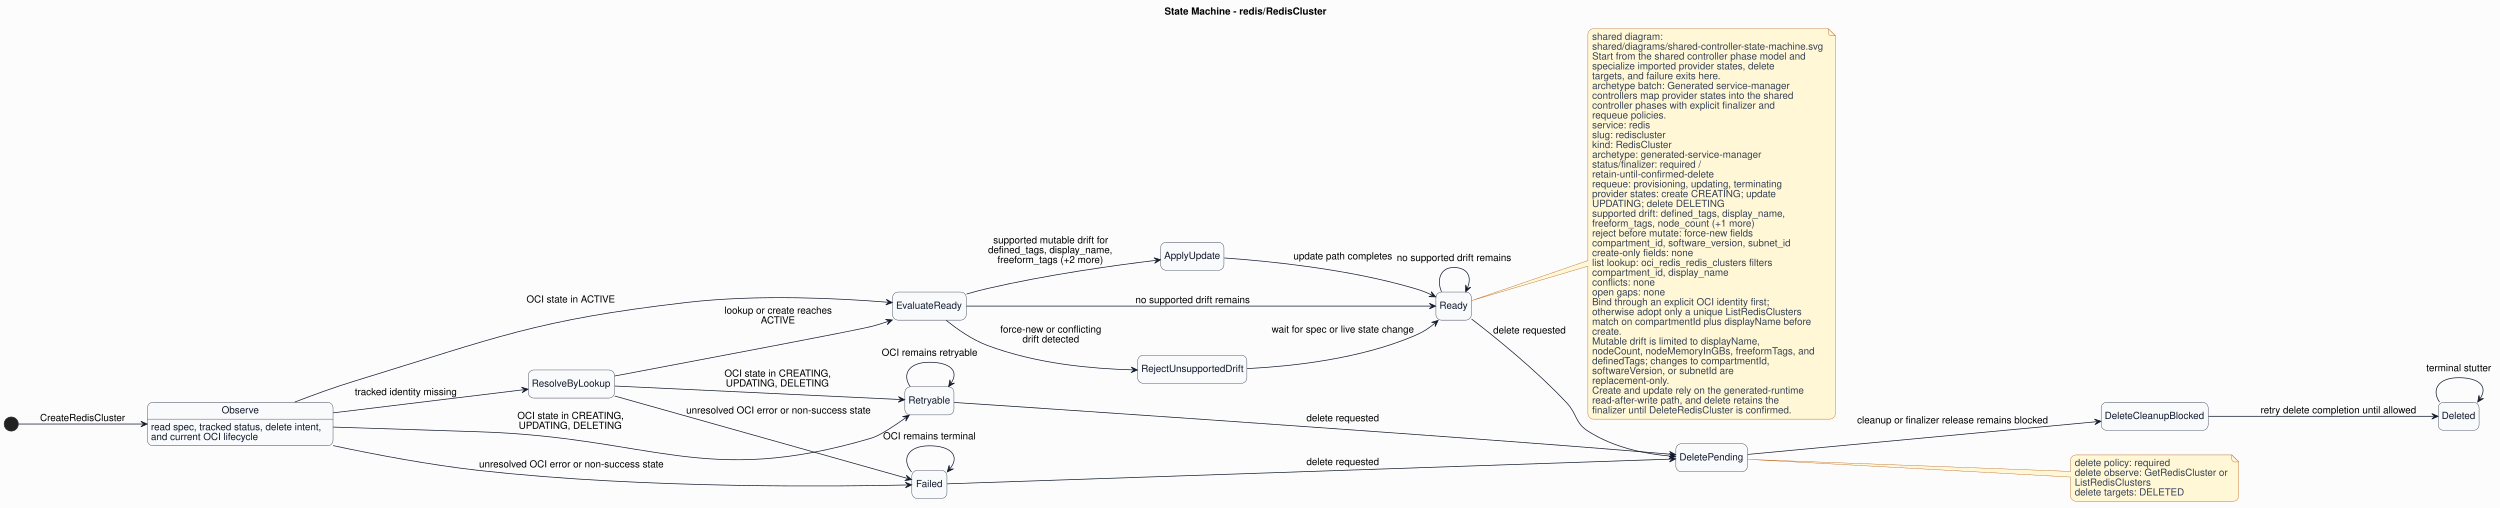
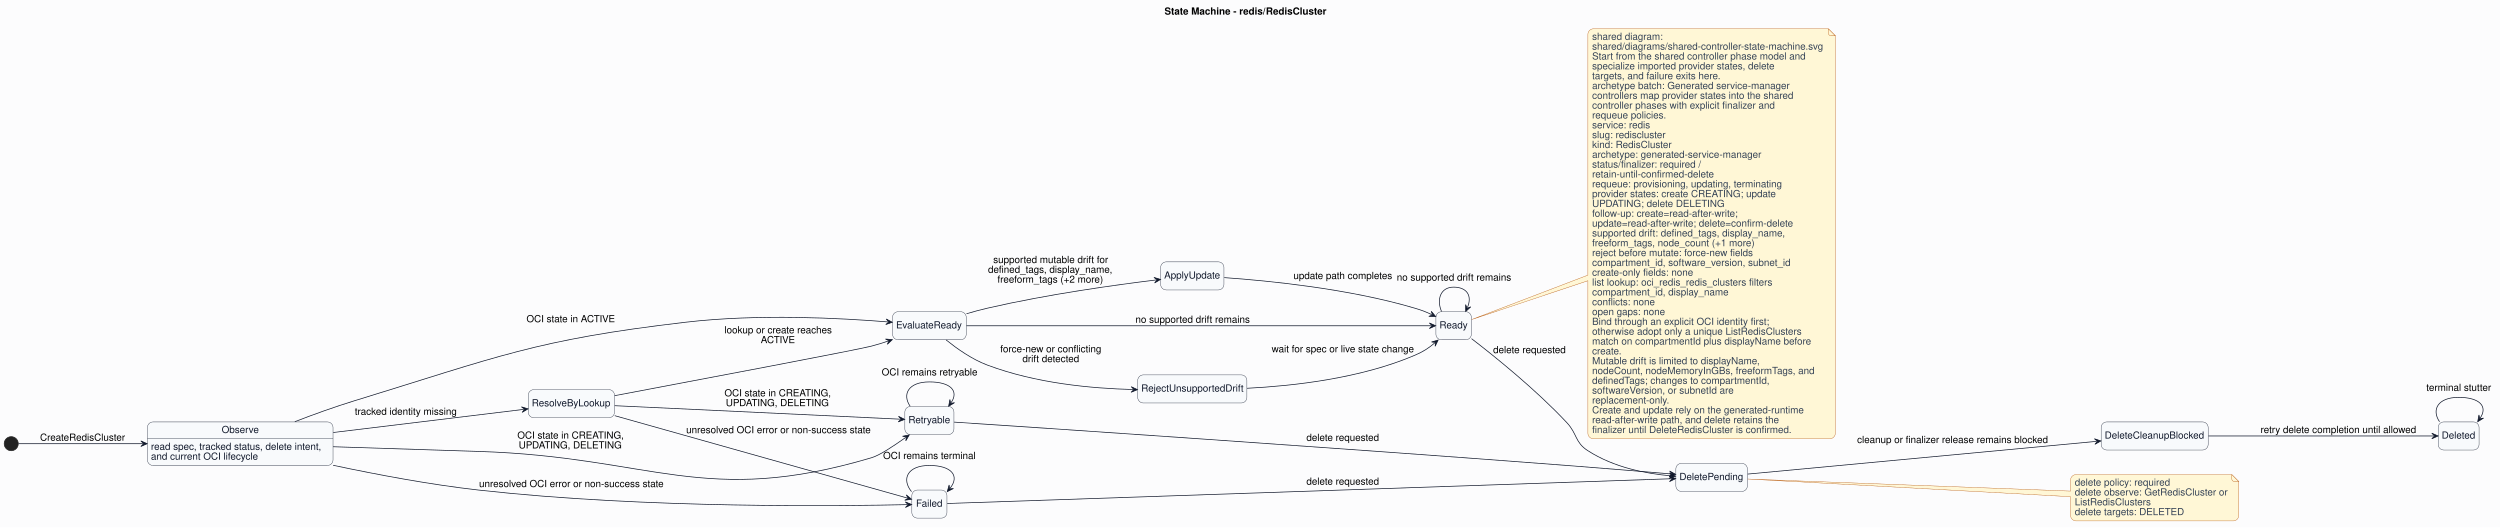
- <svg xmlns="http://www.w3.org/2000/svg" contentStyleType="text/css" data-diagram-type="STATE" height="723px" preserveAspectRatio="none" style="width:3561px;height:723px;background:#FCFCFD;" version="1.1" viewBox="0 0 3561 723" width="3561px" zoomAndPan="magnify">
+ <svg xmlns="http://www.w3.org/2000/svg" contentStyleType="text/css" data-diagram-type="STATE" height="751px" preserveAspectRatio="none" style="width:3561px;height:751px;background:#FCFCFD;" version="1.1" viewBox="0 0 3561 751" width="3561px" zoomAndPan="magnify">
  <defs />
  <g>
-     <rect fill="#FCFCFD" height="723" style="stroke:none;stroke-width:1;" width="3561" x="0" y="0" />
+     <rect fill="#FCFCFD" height="751" style="stroke:none;stroke-width:1;" width="3561" x="0" y="0" />
    <g class="title" data-source-line="10">
      <text fill="#000000" font-family="Helvetica" font-size="14" font-weight="bold" lengthAdjust="spacing" textLength="230.289" x="1658.673" y="20.78">State Machine - redis/RedisCluster</text>
    </g>
    <g>
-       <rect fill="#F8FAFC" height="62" rx="8" ry="8" style="stroke:#0F172A;stroke-width:0.5;" width="264.364" x="210" y="573" />
-       <line style="stroke:#0F172A;stroke-width:0.5;" x1="210" x2="474.364" y1="597" y2="597" />
-       <text fill="#0F172A" font-family="Helvetica" font-size="14" lengthAdjust="spacing" textLength="52.91" x="315.727" y="588.78">Observe</text>
-       <text fill="#0F172A" font-family="Helvetica" font-size="14" lengthAdjust="spacing" textLength="244.364" x="215" y="612.78">read spec, tracked status, delete intent,</text>
-       <text fill="#0F172A" font-family="Helvetica" font-size="14" lengthAdjust="spacing" textLength="153.282" x="215" y="626.78">and current OCI lifecycle</text>
-     </g>
-     <rect fill="#F8FAFC" height="40" rx="8" ry="8" style="stroke:#0F172A;stroke-width:0.5;" width="104.951" x="1271.36" y="416" />
-     <text fill="#0F172A" font-family="Helvetica" font-size="14" lengthAdjust="spacing" textLength="94.951" x="1276.36" y="439.78">EvaluateReady</text>
-     <rect fill="#F8FAFC" height="40" rx="8" ry="8" style="stroke:#0F172A;stroke-width:0.5;" width="50.469" x="2045.32" y="416" />
-     <text fill="#0F172A" font-family="Helvetica" font-size="14" lengthAdjust="spacing" textLength="40.469" x="2050.32" y="439.78">Ready</text>
-     <rect fill="#F8FAFC" height="40" rx="8" ry="8" style="stroke:#0F172A;stroke-width:0.5;" width="69.917" x="1288.88" y="551" />
-     <text fill="#0F172A" font-family="Helvetica" font-size="14" lengthAdjust="spacing" textLength="59.917" x="1293.88" y="574.78">Retryable</text>
-     <rect fill="#F8FAFC" height="40" rx="8" ry="8" style="stroke:#0F172A;stroke-width:0.5;" width="50" x="1298.84" y="670" />
-     <text fill="#0F172A" font-family="Helvetica" font-size="14" lengthAdjust="spacing" textLength="38.131" x="1304.775" y="693.78">Failed</text>
-     <rect fill="#F8FAFC" height="40" rx="8" ry="8" style="stroke:#0F172A;stroke-width:0.5;" width="122.848" x="752.44" y="527" />
-     <text fill="#0F172A" font-family="Helvetica" font-size="14" lengthAdjust="spacing" textLength="112.848" x="757.44" y="550.78">ResolveByLookup</text>
-     <rect fill="#F8FAFC" height="40" rx="8" ry="8" style="stroke:#0F172A;stroke-width:0.5;" width="155.51" x="1620.56" y="506" />
-     <text fill="#0F172A" font-family="Helvetica" font-size="14" lengthAdjust="spacing" textLength="145.51" x="1625.56" y="529.78">RejectUnsupportedDrift</text>
-     <rect fill="#F8FAFC" height="40" rx="8" ry="8" style="stroke:#0F172A;stroke-width:0.5;" width="90.165" x="1653.23" y="345" />
-     <text fill="#0F172A" font-family="Helvetica" font-size="14" lengthAdjust="spacing" textLength="80.165" x="1658.23" y="368.78">ApplyUpdate</text>
-     <rect fill="#F8FAFC" height="40" rx="8" ry="8" style="stroke:#0F172A;stroke-width:0.5;" width="101.848" x="2387.1" y="632" />
-     <text fill="#0F172A" font-family="Helvetica" font-size="14" lengthAdjust="spacing" textLength="91.848" x="2392.1" y="655.78">DeletePending</text>
-     <rect fill="#F8FAFC" height="40" rx="8" ry="8" style="stroke:#0F172A;stroke-width:0.5;" width="58.255" x="3472.93" y="573" />
-     <text fill="#0F172A" font-family="Helvetica" font-size="14" lengthAdjust="spacing" textLength="48.255" x="3477.93" y="596.78">Deleted</text>
-     <rect fill="#F8FAFC" height="40" rx="8" ry="8" style="stroke:#0F172A;stroke-width:0.5;" width="152.427" x="2992.88" y="573" />
-     <text fill="#0F172A" font-family="Helvetica" font-size="14" lengthAdjust="spacing" textLength="142.427" x="2997.88" y="596.78">DeleteCleanupBlocked</text>
-     <ellipse cx="16" cy="604" fill="#222222" rx="10" ry="10" style="stroke:#222222;stroke-width:1;" />
+       <rect fill="#F8FAFC" height="62" rx="8" ry="8" style="stroke:#0F172A;stroke-width:0.5;" width="264.364" x="210" y="601" />
+       <line style="stroke:#0F172A;stroke-width:0.5;" x1="210" x2="474.364" y1="625" y2="625" />
+       <text fill="#0F172A" font-family="Helvetica" font-size="14" lengthAdjust="spacing" textLength="52.91" x="315.727" y="616.78">Observe</text>
+       <text fill="#0F172A" font-family="Helvetica" font-size="14" lengthAdjust="spacing" textLength="244.364" x="215" y="640.78">read spec, tracked status, delete intent,</text>
+       <text fill="#0F172A" font-family="Helvetica" font-size="14" lengthAdjust="spacing" textLength="153.282" x="215" y="654.78">and current OCI lifecycle</text>
+     </g>
+     <rect fill="#F8FAFC" height="40" rx="8" ry="8" style="stroke:#0F172A;stroke-width:0.5;" width="104.951" x="1271.36" y="444" />
+     <text fill="#0F172A" font-family="Helvetica" font-size="14" lengthAdjust="spacing" textLength="94.951" x="1276.36" y="467.78">EvaluateReady</text>
+     <rect fill="#F8FAFC" height="40" rx="8" ry="8" style="stroke:#0F172A;stroke-width:0.5;" width="50.469" x="2045.32" y="444" />
+     <text fill="#0F172A" font-family="Helvetica" font-size="14" lengthAdjust="spacing" textLength="40.469" x="2050.32" y="467.78">Ready</text>
+     <rect fill="#F8FAFC" height="40" rx="8" ry="8" style="stroke:#0F172A;stroke-width:0.5;" width="69.917" x="1288.88" y="579" />
+     <text fill="#0F172A" font-family="Helvetica" font-size="14" lengthAdjust="spacing" textLength="59.917" x="1293.88" y="602.78">Retryable</text>
+     <rect fill="#F8FAFC" height="40" rx="8" ry="8" style="stroke:#0F172A;stroke-width:0.5;" width="50" x="1298.84" y="698" />
+     <text fill="#0F172A" font-family="Helvetica" font-size="14" lengthAdjust="spacing" textLength="38.131" x="1304.775" y="721.78">Failed</text>
+     <rect fill="#F8FAFC" height="40" rx="8" ry="8" style="stroke:#0F172A;stroke-width:0.5;" width="122.848" x="752.44" y="555" />
+     <text fill="#0F172A" font-family="Helvetica" font-size="14" lengthAdjust="spacing" textLength="112.848" x="757.44" y="578.78">ResolveByLookup</text>
+     <rect fill="#F8FAFC" height="40" rx="8" ry="8" style="stroke:#0F172A;stroke-width:0.5;" width="155.51" x="1620.56" y="534" />
+     <text fill="#0F172A" font-family="Helvetica" font-size="14" lengthAdjust="spacing" textLength="145.51" x="1625.56" y="557.78">RejectUnsupportedDrift</text>
+     <rect fill="#F8FAFC" height="40" rx="8" ry="8" style="stroke:#0F172A;stroke-width:0.5;" width="90.165" x="1653.23" y="373" />
+     <text fill="#0F172A" font-family="Helvetica" font-size="14" lengthAdjust="spacing" textLength="80.165" x="1658.23" y="396.78">ApplyUpdate</text>
+     <rect fill="#F8FAFC" height="40" rx="8" ry="8" style="stroke:#0F172A;stroke-width:0.5;" width="101.848" x="2387.1" y="660" />
+     <text fill="#0F172A" font-family="Helvetica" font-size="14" lengthAdjust="spacing" textLength="91.848" x="2392.1" y="683.78">DeletePending</text>
+     <rect fill="#F8FAFC" height="40" rx="8" ry="8" style="stroke:#0F172A;stroke-width:0.5;" width="58.255" x="3472.93" y="601" />
+     <text fill="#0F172A" font-family="Helvetica" font-size="14" lengthAdjust="spacing" textLength="48.255" x="3477.93" y="624.78">Deleted</text>
+     <rect fill="#F8FAFC" height="40" rx="8" ry="8" style="stroke:#0F172A;stroke-width:0.5;" width="152.427" x="2992.88" y="601" />
+     <text fill="#0F172A" font-family="Helvetica" font-size="14" lengthAdjust="spacing" textLength="142.427" x="2997.88" y="624.78">DeleteCleanupBlocked</text>
+     <ellipse cx="16" cy="632" fill="#222222" rx="10" ry="10" style="stroke:#222222;stroke-width:1;" />
    <g class="entity" data-qualified-name="GMN2" data-source-line="55" id="ent0003">
-       <path d="M2261.78,49 L2261.78,371.16 L2096.1,428.14 L2261.78,379.16 L2261.78,589 A8,8 0 0 0 2269.78,597 L2606.261,597 A8,8 0 0 0 2614.261,589 L2614.261,51 L2604.261,41 L2269.78,41 A8,8 0 0 0 2261.78,49" fill="#FFF7D6" style="stroke:#B45309;stroke-width:0.5;" />
+       <path d="M2261.78,49 L2261.78,391.88 L2096.1,455.2 L2261.78,399.88 L2261.78,617 A8,8 0 0 0 2269.78,625 L2606.261,625 A8,8 0 0 0 2614.261,617 L2614.261,51 L2604.261,41 L2269.78,41 A8,8 0 0 0 2261.78,49" fill="#FFF7D6" style="stroke:#B45309;stroke-width:0.5;" />
      <path d="M2604.261,41 L2604.261,47 A4,4 0 0 0 2608.261,51 L2614.261,51 L2604.261,41" fill="#FFF7D6" style="stroke:#B45309;stroke-width:0.5;" />
      <text fill="#334155" font-family="Helvetica" font-size="14" lengthAdjust="spacing" textLength="101.165" x="2267.78" y="56.78">shared diagram:</text>
      <text fill="#334155" font-family="Helvetica" font-size="14" lengthAdjust="spacing" textLength="331.481" x="2267.78" y="70.78">shared/diagrams/shared-controller-state-machine.svg</text>
      <text fill="#334155" font-family="Helvetica" font-size="14" lengthAdjust="spacing" textLength="304.274" x="2267.78" y="84.78">Start from the shared controller phase model and</text>
      <text fill="#334155" font-family="Helvetica" font-size="14" lengthAdjust="spacing" textLength="261.468" x="2267.78" y="98.78">specialize imported provider states, delete</text>
      <text fill="#334155" font-family="Helvetica" font-size="14" lengthAdjust="spacing" textLength="184.434" x="2267.78" y="112.78">targets, and failure exits here.</text>
      <text fill="#334155" font-family="Helvetica" font-size="14" lengthAdjust="spacing" textLength="281.709" x="2267.78" y="126.78">archetype batch: Generated service-manager</text>
      <text fill="#334155" font-family="Helvetica" font-size="14" lengthAdjust="spacing" textLength="287.923" x="2267.78" y="140.78">controllers map provider states into the shared</text>
      <text fill="#334155" font-family="Helvetica" font-size="14" lengthAdjust="spacing" textLength="261.461" x="2267.78" y="154.78">controller phases with explicit finalizer and</text>
      <text fill="#334155" font-family="Helvetica" font-size="14" lengthAdjust="spacing" textLength="105.848" x="2267.78" y="168.78">requeue policies.</text>
      <text fill="#334155" font-family="Helvetica" font-size="14" lengthAdjust="spacing" textLength="82.469" x="2267.78" y="182.78">service: redis</text>
      <text fill="#334155" font-family="Helvetica" font-size="14" lengthAdjust="spacing" textLength="105.041" x="2267.78" y="196.78">slug: rediscluster</text>
      <text fill="#334155" font-family="Helvetica" font-size="14" lengthAdjust="spacing" textLength="113.6" x="2267.78" y="210.78">kind: RedisCluster</text>
      <text fill="#334155" font-family="Helvetica" font-size="14" lengthAdjust="spacing" textLength="241.24" x="2267.78" y="224.78">archetype: generated-service-manager</text>
      <text fill="#334155" font-family="Helvetica" font-size="14" lengthAdjust="spacing" textLength="156.406" x="2267.78" y="238.78">status/finalizer: required /</text>
      <text fill="#334155" font-family="Helvetica" font-size="14" lengthAdjust="spacing" textLength="174.303" x="2267.78" y="252.78">retain-until-confirmed-delete</text>
      <text fill="#334155" font-family="Helvetica" font-size="14" lengthAdjust="spacing" textLength="272.398" x="2267.78" y="266.78">requeue: provisioning, updating, terminating</text>
      <text fill="#334155" font-family="Helvetica" font-size="14" lengthAdjust="spacing" textLength="265.337" x="2267.78" y="280.78">provider states: create CREATING; update</text>
      <text fill="#334155" font-family="Helvetica" font-size="14" lengthAdjust="spacing" textLength="192.165" x="2267.78" y="294.78">UPDATING; delete DELETING</text>
-       <text fill="#334155" font-family="Helvetica" font-size="14" lengthAdjust="spacing" textLength="275.509" x="2267.78" y="308.78">supported drift: defined_tags, display_name,</text>
-       <text fill="#334155" font-family="Helvetica" font-size="14" lengthAdjust="spacing" textLength="232.292" x="2267.78" y="322.78">freeform_tags, node_count (+1 more)</text>
-       <text fill="#334155" font-family="Helvetica" font-size="14" lengthAdjust="spacing" textLength="230.33" x="2267.78" y="336.78">reject before mutate: force-new fields</text>
-       <text fill="#334155" font-family="Helvetica" font-size="14" lengthAdjust="spacing" textLength="282.481" x="2267.78" y="350.78">compartment_id, software_version, subnet_id</text>
-       <text fill="#334155" font-family="Helvetica" font-size="14" lengthAdjust="spacing" textLength="144.751" x="2267.78" y="364.78">create-only fields: none</text>
-       <text fill="#334155" font-family="Helvetica" font-size="14" lengthAdjust="spacing" textLength="257.551" x="2267.78" y="378.78">list lookup: oci_redis_redis_clusters filters</text>
-       <text fill="#334155" font-family="Helvetica" font-size="14" lengthAdjust="spacing" textLength="194.544" x="2267.78" y="392.78">compartment_id, display_name</text>
-       <text fill="#334155" font-family="Helvetica" font-size="14" lengthAdjust="spacing" textLength="89.496" x="2267.78" y="406.78">conflicts: none</text>
-       <text fill="#334155" font-family="Helvetica" font-size="14" lengthAdjust="spacing" textLength="104.316" x="2267.78" y="420.78">open gaps: none</text>
-       <text fill="#334155" font-family="Helvetica" font-size="14" lengthAdjust="spacing" textLength="252.895" x="2267.78" y="434.78">Bind through an explicit OCI identity first;</text>
-       <text fill="#334155" font-family="Helvetica" font-size="14" lengthAdjust="spacing" textLength="298.833" x="2267.78" y="448.78">otherwise adopt only a unique ListRedisClusters</text>
-       <text fill="#334155" font-family="Helvetica" font-size="14" lengthAdjust="spacing" textLength="312.819" x="2267.78" y="462.78">match on compartmentId plus displayName before</text>
-       <text fill="#334155" font-family="Helvetica" font-size="14" lengthAdjust="spacing" textLength="42.8" x="2267.78" y="476.78">create.</text>
-       <text fill="#334155" font-family="Helvetica" font-size="14" lengthAdjust="spacing" textLength="239.648" x="2267.78" y="490.78">Mutable drift is limited to displayName,</text>
-       <text fill="#334155" font-family="Helvetica" font-size="14" lengthAdjust="spacing" textLength="319.054" x="2267.78" y="504.78">nodeCount, nodeMemoryInGBs, freeformTags, and</text>
-       <text fill="#334155" font-family="Helvetica" font-size="14" lengthAdjust="spacing" textLength="254.481" x="2267.78" y="518.78">definedTags; changes to compartmentId,</text>
-       <text fill="#334155" font-family="Helvetica" font-size="14" lengthAdjust="spacing" textLength="202.33" x="2267.78" y="532.78">softwareVersion, or subnetId are</text>
-       <text fill="#334155" font-family="Helvetica" font-size="14" lengthAdjust="spacing" textLength="111.275" x="2267.78" y="546.78">replacement-only.</text>
-       <text fill="#334155" font-family="Helvetica" font-size="14" lengthAdjust="spacing" textLength="303.529" x="2267.78" y="560.78">Create and update rely on the generated-runtime</text>
-       <text fill="#334155" font-family="Helvetica" font-size="14" lengthAdjust="spacing" textLength="268.488" x="2267.78" y="574.78">read-after-write path, and delete retains the</text>
-       <text fill="#334155" font-family="Helvetica" font-size="14" lengthAdjust="spacing" textLength="285.558" x="2267.78" y="588.78">finalizer until DeleteRedisCluster is confirmed.</text>
-     </g>
-     <g class="entity" data-qualified-name="GMN5" data-source-line="96" id="ent0006">
-       <path d="M2949.27,656 L2949.27,671.51 L2489.44,654.32 L2949.27,679.51 L2949.27,706 A8,8 0 0 0 2957.27,714 L3180.931,714 A8,8 0 0 0 3188.931,706 L3188.931,658 L3178.931,648 L2957.27,648 A8,8 0 0 0 2949.27,656" fill="#FFF7D6" style="stroke:#B45309;stroke-width:0.5;" />
-       <path d="M3178.931,648 L3178.931,654 A4,4 0 0 0 3182.931,658 L3188.931,658 L3178.931,648" fill="#FFF7D6" style="stroke:#B45309;stroke-width:0.5;" />
-       <text fill="#334155" font-family="Helvetica" font-size="14" lengthAdjust="spacing" textLength="136.972" x="2955.27" y="663.78">delete policy: required</text>
-       <text fill="#334155" font-family="Helvetica" font-size="14" lengthAdjust="spacing" textLength="218.661" x="2955.27" y="677.78">delete observe: GetRedisCluster or</text>
-       <text fill="#334155" font-family="Helvetica" font-size="14" lengthAdjust="spacing" textLength="108.924" x="2955.27" y="691.78">ListRedisClusters</text>
-       <text fill="#334155" font-family="Helvetica" font-size="14" lengthAdjust="spacing" textLength="157.185" x="2955.27" y="705.78">delete targets: DELETED</text>
+       <text fill="#334155" font-family="Helvetica" font-size="14" lengthAdjust="spacing" textLength="209.699" x="2267.78" y="308.78">follow-up: create=read-after-write;</text>
+       <text fill="#334155" font-family="Helvetica" font-size="14" lengthAdjust="spacing" textLength="288.716" x="2267.78" y="322.78">update=read-after-write; delete=confirm-delete</text>
+       <text fill="#334155" font-family="Helvetica" font-size="14" lengthAdjust="spacing" textLength="275.509" x="2267.78" y="336.78">supported drift: defined_tags, display_name,</text>
+       <text fill="#334155" font-family="Helvetica" font-size="14" lengthAdjust="spacing" textLength="232.292" x="2267.78" y="350.78">freeform_tags, node_count (+1 more)</text>
+       <text fill="#334155" font-family="Helvetica" font-size="14" lengthAdjust="spacing" textLength="230.33" x="2267.78" y="364.78">reject before mutate: force-new fields</text>
+       <text fill="#334155" font-family="Helvetica" font-size="14" lengthAdjust="spacing" textLength="282.481" x="2267.78" y="378.78">compartment_id, software_version, subnet_id</text>
+       <text fill="#334155" font-family="Helvetica" font-size="14" lengthAdjust="spacing" textLength="144.751" x="2267.78" y="392.78">create-only fields: none</text>
+       <text fill="#334155" font-family="Helvetica" font-size="14" lengthAdjust="spacing" textLength="257.551" x="2267.78" y="406.78">list lookup: oci_redis_redis_clusters filters</text>
+       <text fill="#334155" font-family="Helvetica" font-size="14" lengthAdjust="spacing" textLength="194.544" x="2267.78" y="420.78">compartment_id, display_name</text>
+       <text fill="#334155" font-family="Helvetica" font-size="14" lengthAdjust="spacing" textLength="89.496" x="2267.78" y="434.78">conflicts: none</text>
+       <text fill="#334155" font-family="Helvetica" font-size="14" lengthAdjust="spacing" textLength="104.316" x="2267.78" y="448.78">open gaps: none</text>
+       <text fill="#334155" font-family="Helvetica" font-size="14" lengthAdjust="spacing" textLength="252.895" x="2267.78" y="462.78">Bind through an explicit OCI identity first;</text>
+       <text fill="#334155" font-family="Helvetica" font-size="14" lengthAdjust="spacing" textLength="298.833" x="2267.78" y="476.78">otherwise adopt only a unique ListRedisClusters</text>
+       <text fill="#334155" font-family="Helvetica" font-size="14" lengthAdjust="spacing" textLength="312.819" x="2267.78" y="490.78">match on compartmentId plus displayName before</text>
+       <text fill="#334155" font-family="Helvetica" font-size="14" lengthAdjust="spacing" textLength="42.8" x="2267.78" y="504.78">create.</text>
+       <text fill="#334155" font-family="Helvetica" font-size="14" lengthAdjust="spacing" textLength="239.648" x="2267.78" y="518.78">Mutable drift is limited to displayName,</text>
+       <text fill="#334155" font-family="Helvetica" font-size="14" lengthAdjust="spacing" textLength="319.054" x="2267.78" y="532.78">nodeCount, nodeMemoryInGBs, freeformTags, and</text>
+       <text fill="#334155" font-family="Helvetica" font-size="14" lengthAdjust="spacing" textLength="254.481" x="2267.78" y="546.78">definedTags; changes to compartmentId,</text>
+       <text fill="#334155" font-family="Helvetica" font-size="14" lengthAdjust="spacing" textLength="202.33" x="2267.78" y="560.78">softwareVersion, or subnetId are</text>
+       <text fill="#334155" font-family="Helvetica" font-size="14" lengthAdjust="spacing" textLength="111.275" x="2267.78" y="574.78">replacement-only.</text>
+       <text fill="#334155" font-family="Helvetica" font-size="14" lengthAdjust="spacing" textLength="303.529" x="2267.78" y="588.78">Create and update rely on the generated-runtime</text>
+       <text fill="#334155" font-family="Helvetica" font-size="14" lengthAdjust="spacing" textLength="268.488" x="2267.78" y="602.78">read-after-write path, and delete retains the</text>
+       <text fill="#334155" font-family="Helvetica" font-size="14" lengthAdjust="spacing" textLength="285.558" x="2267.78" y="616.78">finalizer until DeleteRedisCluster is confirmed.</text>
+     </g>
+     <g class="entity" data-qualified-name="GMN5" data-source-line="98" id="ent0006">
+       <path d="M2949.27,684 L2949.27,699.51 L2489.44,682.32 L2949.27,707.51 L2949.27,734 A8,8 0 0 0 2957.27,742 L3180.931,742 A8,8 0 0 0 3188.931,734 L3188.931,686 L3178.931,676 L2957.27,676 A8,8 0 0 0 2949.27,684" fill="#FFF7D6" style="stroke:#B45309;stroke-width:0.5;" />
+       <path d="M3178.931,676 L3178.931,682 A4,4 0 0 0 3182.931,686 L3188.931,686 L3178.931,676" fill="#FFF7D6" style="stroke:#B45309;stroke-width:0.5;" />
+       <text fill="#334155" font-family="Helvetica" font-size="14" lengthAdjust="spacing" textLength="136.972" x="2955.27" y="691.78">delete policy: required</text>
+       <text fill="#334155" font-family="Helvetica" font-size="14" lengthAdjust="spacing" textLength="218.661" x="2955.27" y="705.78">delete observe: GetRedisCluster or</text>
+       <text fill="#334155" font-family="Helvetica" font-size="14" lengthAdjust="spacing" textLength="108.924" x="2955.27" y="719.78">ListRedisClusters</text>
+       <text fill="#334155" font-family="Helvetica" font-size="14" lengthAdjust="spacing" textLength="157.185" x="2955.27" y="733.78">delete targets: DELETED</text>
    </g>
    <g class="link" data-entity-1="ent0002" data-entity-2="ent0002" data-link-type="dependency" data-source-line="32" id="lnk3">
-       <path d="M26.35,604 C53.66,604 129.98,604 203.6,604" fill="none" id="*start*-to-observe" style="stroke:#0F172A;stroke-width:1;" />
-       <polygon fill="#0F172A" points="209.6,604,200.6,600,204.6,604,200.6,608,209.6,604" style="stroke:#0F172A;stroke-width:1;" />
-       <text fill="#000000" font-family="Helvetica" font-size="14" lengthAdjust="spacing" textLength="122.158" x="57" y="599.78">CreateRedisCluster</text>
+       <path d="M26.35,632 C53.66,632 129.98,632 203.6,632" fill="none" id="*start*-to-observe" style="stroke:#0F172A;stroke-width:1;" />
+       <polygon fill="#0F172A" points="209.6,632,200.6,628,204.6,632,200.6,636,209.6,632" style="stroke:#0F172A;stroke-width:1;" />
+       <text fill="#000000" font-family="Helvetica" font-size="14" lengthAdjust="spacing" textLength="122.158" x="57" y="627.78">CreateRedisCluster</text>
    </g>
    <g class="link" data-entity-1="ent0002" data-entity-2="ent0007" data-link-type="dependency" data-source-line="33" id="lnk4">
-       <path d="M474.64,588.05 C565.55,577.01 676.334,563.573 746.184,555.093" fill="none" id="observe-to-resolve_by_lookup" style="stroke:#0F172A;stroke-width:1;" />
-       <polygon fill="#0F172A" points="752.14,554.37,742.723,551.484,747.176,554.973,743.688,559.426,752.14,554.37" style="stroke:#0F172A;stroke-width:1;" />
-       <text fill="#000000" font-family="Helvetica" font-size="14" lengthAdjust="spacing" textLength="145.503" x="505.36" y="562.84">tracked identity missing</text>
+       <path d="M474.64,616.05 C565.55,605.01 676.334,591.573 746.184,583.093" fill="none" id="observe-to-resolve_by_lookup" style="stroke:#0F172A;stroke-width:1;" />
+       <polygon fill="#0F172A" points="752.14,582.37,742.723,579.484,747.176,582.973,743.688,587.426,752.14,582.37" style="stroke:#0F172A;stroke-width:1;" />
+       <text fill="#000000" font-family="Helvetica" font-size="14" lengthAdjust="spacing" textLength="145.503" x="505.36" y="590.84">tracked identity missing</text>
    </g>
    <g class="link" data-entity-1="ent0007" data-entity-2="ent0003" data-link-type="dependency" data-source-line="34" id="lnk5">
-       <path d="M875.57,535.58 C989.1,514.19 1223.77,469.79 1241.36,465 C1251.07,462.36 1255.604,461.054 1265.384,457.704" fill="none" id="resolve_by_lookup-to-evaluate_ready" style="stroke:#0F172A;stroke-width:1;" />
-       <polygon fill="#0F172A" points="1271.06,455.76,1261.249,454.892,1266.33,457.38,1263.842,462.461,1271.06,455.76" style="stroke:#0F172A;stroke-width:1;" />
-       <text fill="#000000" font-family="Helvetica" font-size="14" lengthAdjust="spacing" textLength="154.089" x="1031.86" y="446.78">lookup or create reaches</text>
-       <text fill="#000000" font-family="Helvetica" font-size="14" lengthAdjust="spacing" textLength="50.565" x="1083.622" y="460.78">ACTIVE</text>
+       <path d="M875.57,563.58 C989.1,542.19 1223.77,497.79 1241.36,493 C1251.07,490.36 1255.604,489.054 1265.384,485.704" fill="none" id="resolve_by_lookup-to-evaluate_ready" style="stroke:#0F172A;stroke-width:1;" />
+       <polygon fill="#0F172A" points="1271.06,483.76,1261.249,482.892,1266.33,485.38,1263.842,490.461,1271.06,483.76" style="stroke:#0F172A;stroke-width:1;" />
+       <text fill="#000000" font-family="Helvetica" font-size="14" lengthAdjust="spacing" textLength="154.089" x="1031.86" y="474.78">lookup or create reaches</text>
+       <text fill="#000000" font-family="Helvetica" font-size="14" lengthAdjust="spacing" textLength="50.565" x="1083.622" y="488.78">ACTIVE</text>
    </g>
    <g class="link" data-entity-1="ent0007" data-entity-2="ent0005" data-link-type="dependency" data-source-line="35" id="lnk6">
-       <path d="M875.63,549.87 C983.21,554.95 1197.807,565.097 1282.597,569.097" fill="none" id="resolve_by_lookup-to-retryable" style="stroke:#0F172A;stroke-width:1;" />
-       <polygon fill="#0F172A" points="1288.59,569.38,1279.789,564.96,1283.596,569.144,1279.411,572.951,1288.59,569.38" style="stroke:#0F172A;stroke-width:1;" />
-       <text fill="#000000" font-family="Helvetica" font-size="14" lengthAdjust="spacing" textLength="154.034" x="1031.86" y="536.54">OCI state in CREATING,</text>
-       <text fill="#000000" font-family="Helvetica" font-size="14" lengthAdjust="spacing" textLength="150.131" x="1033.812" y="550.54">UPDATING, DELETING</text>
+       <path d="M875.63,577.87 C983.21,582.95 1197.807,593.097 1282.597,597.097" fill="none" id="resolve_by_lookup-to-retryable" style="stroke:#0F172A;stroke-width:1;" />
+       <polygon fill="#0F172A" points="1288.59,597.38,1279.789,592.96,1283.596,597.144,1279.411,600.951,1288.59,597.38" style="stroke:#0F172A;stroke-width:1;" />
+       <text fill="#000000" font-family="Helvetica" font-size="14" lengthAdjust="spacing" textLength="154.034" x="1031.86" y="564.54">OCI state in CREATING,</text>
+       <text fill="#000000" font-family="Helvetica" font-size="14" lengthAdjust="spacing" textLength="150.131" x="1033.812" y="578.54">UPDATING, DELETING</text>
    </g>
    <g class="link" data-entity-1="ent0007" data-entity-2="ent0006" data-link-type="dependency" data-source-line="36" id="lnk7">
-       <path d="M875.63,564.11 C987.69,595.65 1216.585,660.083 1292.675,681.513" fill="none" id="resolve_by_lookup-to-failed" style="stroke:#0F172A;stroke-width:1;" />
-       <polygon fill="#0F172A" points="1298.45,683.14,1290.871,676.85,1293.637,681.784,1288.703,684.55,1298.45,683.14" style="stroke:#0F172A;stroke-width:1;" />
-       <text fill="#000000" font-family="Helvetica" font-size="14" lengthAdjust="spacing" textLength="263.778" x="977.36" y="589.03">unresolved OCI error or non-success state</text>
+       <path d="M875.63,592.11 C987.69,623.65 1216.585,688.083 1292.675,709.513" fill="none" id="resolve_by_lookup-to-failed" style="stroke:#0F172A;stroke-width:1;" />
+       <polygon fill="#0F172A" points="1298.45,711.14,1290.871,704.85,1293.637,709.784,1288.703,712.55,1298.45,711.14" style="stroke:#0F172A;stroke-width:1;" />
+       <text fill="#000000" font-family="Helvetica" font-size="14" lengthAdjust="spacing" textLength="263.778" x="977.36" y="617.03">unresolved OCI error or non-success state</text>
    </g>
    <g class="link" data-entity-1="ent0002" data-entity-2="ent0003" data-link-type="dependency" data-source-line="37" id="lnk8">
-       <path d="M419.96,572.64 C446.45,562.43 476.47,551.55 504.36,543 C710.5,479.82 762.22,456.06 976.36,431 C1080.33,418.83 1197.05,425.034 1264.99,430.554" fill="none" id="observe-to-evaluate_ready" style="stroke:#0F172A;stroke-width:1;" />
-       <polygon fill="#0F172A" points="1270.97,431.04,1262.323,426.324,1265.986,430.635,1261.676,434.298,1270.97,431.04" style="stroke:#0F172A;stroke-width:1;" />
-       <text fill="#000000" font-family="Helvetica" font-size="14" lengthAdjust="spacing" textLength="128.372" x="749.86" y="430.95">OCI state in ACTIVE</text>
+       <path d="M419.96,600.64 C446.45,590.43 476.47,579.55 504.36,571 C710.5,507.82 762.22,484.06 976.36,459 C1080.33,446.83 1197.05,453.034 1264.99,458.554" fill="none" id="observe-to-evaluate_ready" style="stroke:#0F172A;stroke-width:1;" />
+       <polygon fill="#0F172A" points="1270.97,459.04,1262.323,454.324,1265.986,458.635,1261.676,462.298,1270.97,459.04" style="stroke:#0F172A;stroke-width:1;" />
+       <text fill="#000000" font-family="Helvetica" font-size="14" lengthAdjust="spacing" textLength="128.372" x="749.86" y="458.95">OCI state in ACTIVE</text>
    </g>
    <g class="link" data-entity-1="ent0002" data-entity-2="ent0005" data-link-type="dependency" data-source-line="38" id="lnk9">
-       <path d="M474.47,608.33 C537.11,610.38 613.11,612.85 681.36,615 C930.16,622.84 1002.72,694.79 1241.36,624 C1252.77,620.62 1271.445,608.364 1290.305,594.914" fill="none" id="observe-to-retryable" style="stroke:#0F172A;stroke-width:1;" />
-       <polygon fill="#0F172A" points="1295.19,591.43,1285.54,593.399,1291.119,594.333,1290.185,599.912,1295.19,591.43" style="stroke:#0F172A;stroke-width:1;" />
-       <text fill="#000000" font-family="Helvetica" font-size="14" lengthAdjust="spacing" textLength="154.034" x="736.86" y="596.78">OCI state in CREATING,</text>
-       <text fill="#000000" font-family="Helvetica" font-size="14" lengthAdjust="spacing" textLength="150.131" x="738.812" y="610.78">UPDATING, DELETING</text>
+       <path d="M474.47,636.33 C537.11,638.38 613.11,640.85 681.36,643 C930.16,650.84 1002.72,722.79 1241.36,652 C1252.77,648.62 1271.445,636.364 1290.305,622.914" fill="none" id="observe-to-retryable" style="stroke:#0F172A;stroke-width:1;" />
+       <polygon fill="#0F172A" points="1295.19,619.43,1285.54,621.399,1291.119,622.333,1290.185,627.912,1295.19,619.43" style="stroke:#0F172A;stroke-width:1;" />
+       <text fill="#000000" font-family="Helvetica" font-size="14" lengthAdjust="spacing" textLength="154.034" x="736.86" y="624.78">OCI state in CREATING,</text>
+       <text fill="#000000" font-family="Helvetica" font-size="14" lengthAdjust="spacing" textLength="150.131" x="738.812" y="638.78">UPDATING, DELETING</text>
    </g>
    <g class="link" data-entity-1="ent0002" data-entity-2="ent0006" data-link-type="dependency" data-source-line="39" id="lnk10">
-       <path d="M474.52,634.76 C536.83,648.03 612.56,662.26 681.36,670 C920.8,696.92 1207.452,692.769 1292.562,690.789" fill="none" id="observe-to-failed" style="stroke:#0F172A;stroke-width:1;" />
-       <polygon fill="#0F172A" points="1298.56,690.65,1289.469,686.86,1293.561,690.766,1289.656,694.858,1298.56,690.65" style="stroke:#0F172A;stroke-width:1;" />
-       <text fill="#000000" font-family="Helvetica" font-size="14" lengthAdjust="spacing" textLength="263.778" x="682.36" y="665.78">unresolved OCI error or non-success state</text>
+       <path d="M474.52,662.76 C536.83,676.03 612.56,690.26 681.36,698 C920.8,724.92 1207.452,720.769 1292.562,718.789" fill="none" id="observe-to-failed" style="stroke:#0F172A;stroke-width:1;" />
+       <polygon fill="#0F172A" points="1298.56,718.65,1289.469,714.86,1293.561,718.766,1289.656,722.858,1298.56,718.65" style="stroke:#0F172A;stroke-width:1;" />
+       <text fill="#000000" font-family="Helvetica" font-size="14" lengthAdjust="spacing" textLength="263.778" x="682.36" y="693.78">unresolved OCI error or non-success state</text>
    </g>
    <g class="link" data-entity-1="ent0003" data-entity-2="ent0008" data-link-type="dependency" data-source-line="40" id="lnk11">
-       <path d="M1347.7,456.25 C1363.15,468.73 1384.62,483.85 1406.32,492 C1475.6,518.02 1554.132,525.283 1614.192,526.853" fill="none" id="evaluate_ready-to-reject_unsupported_drift" style="stroke:#0F172A;stroke-width:1;" />
-       <polygon fill="#0F172A" points="1620.19,527.01,1611.298,522.776,1615.192,526.879,1611.089,530.773,1620.19,527.01" style="stroke:#0F172A;stroke-width:1;" />
-       <text fill="#000000" font-family="Helvetica" font-size="14" lengthAdjust="spacing" textLength="143.951" x="1424.82" y="473.78">force-new or conflicting</text>
-       <text fill="#000000" font-family="Helvetica" font-size="14" lengthAdjust="spacing" textLength="80.938" x="1456.327" y="487.78">drift detected</text>
+       <path d="M1347.7,484.25 C1363.15,496.73 1384.62,511.85 1406.32,520 C1475.6,546.02 1554.132,553.283 1614.192,554.853" fill="none" id="evaluate_ready-to-reject_unsupported_drift" style="stroke:#0F172A;stroke-width:1;" />
+       <polygon fill="#0F172A" points="1620.19,555.01,1611.298,550.776,1615.192,554.879,1611.089,558.773,1620.19,555.01" style="stroke:#0F172A;stroke-width:1;" />
+       <text fill="#000000" font-family="Helvetica" font-size="14" lengthAdjust="spacing" textLength="143.951" x="1424.82" y="501.78">force-new or conflicting</text>
+       <text fill="#000000" font-family="Helvetica" font-size="14" lengthAdjust="spacing" textLength="80.938" x="1456.327" y="515.78">drift detected</text>
    </g>
    <g class="link" data-entity-1="ent0008" data-entity-2="ent0004" data-link-type="dependency" data-source-line="41" id="lnk12">
-       <path d="M1776.32,525.06 C1842.2,521.77 1938.3,511 2015.32,478 C2027.36,472.84 2034.48,468.236 2043.92,460.246" fill="none" id="reject_unsupported_drift-to-ready" style="stroke:#0F172A;stroke-width:1;" />
-       <polygon fill="#0F172A" points="2048.5,456.37,2039.046,459.131,2044.684,459.6,2044.215,465.238,2048.5,456.37" style="stroke:#0F172A;stroke-width:1;" />
-       <text fill="#000000" font-family="Helvetica" font-size="14" lengthAdjust="spacing" textLength="203.882" x="1811.32" y="473.78">wait for spec or live state change</text>
+       <path d="M1776.32,553.06 C1842.2,549.77 1938.3,539 2015.32,506 C2027.36,500.84 2034.48,496.236 2043.92,488.246" fill="none" id="reject_unsupported_drift-to-ready" style="stroke:#0F172A;stroke-width:1;" />
+       <polygon fill="#0F172A" points="2048.5,484.37,2039.046,487.131,2044.684,487.6,2044.215,493.238,2048.5,484.37" style="stroke:#0F172A;stroke-width:1;" />
+       <text fill="#000000" font-family="Helvetica" font-size="14" lengthAdjust="spacing" textLength="203.882" x="1811.32" y="501.78">wait for spec or live state change</text>
    </g>
    <g class="link" data-entity-1="ent0003" data-entity-2="ent0009" data-link-type="dependency" data-source-line="42" id="lnk13">
-       <path d="M1376.7,418.89 C1386.47,416.01 1396.66,413.23 1406.32,411 C1492.78,391.01 1589.754,377.703 1647.114,370.743" fill="none" id="evaluate_ready-to-apply_update" style="stroke:#0F172A;stroke-width:1;" />
-       <polygon fill="#0F172A" points="1653.07,370.02,1643.654,367.133,1648.106,370.622,1644.617,375.075,1653.07,370.02" style="stroke:#0F172A;stroke-width:1;" />
-       <text fill="#000000" font-family="Helvetica" font-size="14" lengthAdjust="spacing" textLength="163.42" x="1414.727" y="346.66">supported mutable drift for</text>
-       <text fill="#000000" font-family="Helvetica" font-size="14" lengthAdjust="spacing" textLength="178.233" x="1407.32" y="360.66">defined_tags, display_name,</text>
-       <text fill="#000000" font-family="Helvetica" font-size="14" lengthAdjust="spacing" textLength="151.334" x="1420.77" y="374.66">freeform_tags (+2 more)</text>
+       <path d="M1376.7,446.89 C1386.47,444.01 1396.66,441.23 1406.32,439 C1492.78,419.01 1589.754,405.703 1647.114,398.743" fill="none" id="evaluate_ready-to-apply_update" style="stroke:#0F172A;stroke-width:1;" />
+       <polygon fill="#0F172A" points="1653.07,398.02,1643.654,395.133,1648.106,398.622,1644.617,403.075,1653.07,398.02" style="stroke:#0F172A;stroke-width:1;" />
+       <text fill="#000000" font-family="Helvetica" font-size="14" lengthAdjust="spacing" textLength="163.42" x="1414.727" y="374.66">supported mutable drift for</text>
+       <text fill="#000000" font-family="Helvetica" font-size="14" lengthAdjust="spacing" textLength="178.233" x="1407.32" y="388.66">defined_tags, display_name,</text>
+       <text fill="#000000" font-family="Helvetica" font-size="14" lengthAdjust="spacing" textLength="151.334" x="1420.77" y="402.66">freeform_tags (+2 more)</text>
    </g>
    <g class="link" data-entity-1="ent0009" data-entity-2="ent0004" data-link-type="dependency" data-source-line="43" id="lnk14">
-       <path d="M1743.88,367.45 C1805.86,371.76 1921.1,383.07 2015.32,411 C2025.36,413.98 2030.503,415.9 2039.612,420.28" fill="none" id="apply_update-to-ready" style="stroke:#0F172A;stroke-width:1;" />
-       <polygon fill="#0F172A" points="2045.02,422.88,2038.642,415.375,2040.514,420.714,2035.176,422.585,2045.02,422.88" style="stroke:#0F172A;stroke-width:1;" />
-       <text fill="#000000" font-family="Helvetica" font-size="14" lengthAdjust="spacing" textLength="141.654" x="1842.32" y="369.45">update path completes</text>
+       <path d="M1743.88,395.45 C1805.86,399.76 1921.1,411.07 2015.32,439 C2025.36,441.98 2030.503,443.9 2039.612,448.28" fill="none" id="apply_update-to-ready" style="stroke:#0F172A;stroke-width:1;" />
+       <polygon fill="#0F172A" points="2045.02,450.88,2038.642,443.375,2040.514,448.714,2035.176,450.585,2045.02,450.88" style="stroke:#0F172A;stroke-width:1;" />
+       <text fill="#000000" font-family="Helvetica" font-size="14" lengthAdjust="spacing" textLength="141.654" x="1842.32" y="397.45">update path completes</text>
    </g>
    <g class="link" data-entity-1="ent0003" data-entity-2="ent0004" data-link-type="dependency" data-source-line="44" id="lnk15">
-       <path d="M1376.62,436 C1523.56,436 1933.41,436 2038.95,436" fill="none" id="evaluate_ready-to-ready" style="stroke:#0F172A;stroke-width:1;" />
-       <polygon fill="#0F172A" points="2044.95,436,2035.95,432,2039.95,436,2035.95,440,2044.95,436" style="stroke:#0F172A;stroke-width:1;" />
-       <text fill="#000000" font-family="Helvetica" font-size="14" lengthAdjust="spacing" textLength="162.641" x="1617.32" y="431.78">no supported drift remains</text>
+       <path d="M1376.62,464 C1523.56,464 1933.41,464 2038.95,464" fill="none" id="evaluate_ready-to-ready" style="stroke:#0F172A;stroke-width:1;" />
+       <polygon fill="#0F172A" points="2044.95,464,2035.95,460,2039.95,464,2035.95,468,2044.95,464" style="stroke:#0F172A;stroke-width:1;" />
+       <text fill="#000000" font-family="Helvetica" font-size="14" lengthAdjust="spacing" textLength="162.641" x="1617.32" y="459.78">no supported drift remains</text>
    </g>
    <g class="link" data-entity-1="ent0004" data-entity-2="ent0004" data-link-type="dependency" data-source-line="45" id="lnk16">
-       <path d="M2053.35,415.69 C2046,398.73 2051.74,381 2070.55,381 C2089.36,381 2097.486,393.225 2090.136,410.185" fill="none" id="ready-to-ready" style="stroke:#0F172A;stroke-width:1;" />
-       <polygon fill="#0F172A" points="2087.75,415.69,2094.999,409.023,2089.738,411.102,2087.659,405.842,2087.75,415.69" style="stroke:#0F172A;stroke-width:1;" />
-       <text fill="#000000" font-family="Helvetica" font-size="14" lengthAdjust="spacing" textLength="162.641" x="1989.55" y="371.78">no supported drift remains</text>
+       <path d="M2053.35,443.69 C2046,426.73 2051.74,409 2070.55,409 C2089.36,409 2097.486,421.225 2090.136,438.185" fill="none" id="ready-to-ready" style="stroke:#0F172A;stroke-width:1;" />
+       <polygon fill="#0F172A" points="2087.75,443.69,2094.999,437.023,2089.738,439.102,2087.659,433.842,2087.75,443.69" style="stroke:#0F172A;stroke-width:1;" />
+       <text fill="#000000" font-family="Helvetica" font-size="14" lengthAdjust="spacing" textLength="162.641" x="1989.55" y="399.78">no supported drift remains</text>
    </g>
    <g class="link" data-entity-1="ent0005" data-entity-2="ent0005" data-link-type="dependency" data-source-line="46" id="lnk17">
-       <path d="M1296.44,550.69 C1284.72,533.73 1293.86,516 1323.84,516 C1353.82,516 1366.371,528.794 1354.651,545.754" fill="none" id="retryable-to-retryable" style="stroke:#0F172A;stroke-width:1;" />
-       <polygon fill="#0F172A" points="1351.24,550.69,1359.647,545.56,1354.082,546.577,1353.066,541.012,1351.24,550.69" style="stroke:#0F172A;stroke-width:1;" />
-       <text fill="#000000" font-family="Helvetica" font-size="14" lengthAdjust="spacing" textLength="136.931" x="1255.84" y="506.78">OCI remains retryable</text>
+       <path d="M1296.44,578.69 C1284.72,561.73 1293.86,544 1323.84,544 C1353.82,544 1366.371,556.794 1354.651,573.754" fill="none" id="retryable-to-retryable" style="stroke:#0F172A;stroke-width:1;" />
+       <polygon fill="#0F172A" points="1351.24,578.69,1359.647,573.56,1354.082,574.577,1353.066,569.012,1351.24,578.69" style="stroke:#0F172A;stroke-width:1;" />
+       <text fill="#000000" font-family="Helvetica" font-size="14" lengthAdjust="spacing" textLength="136.931" x="1255.84" y="534.78">OCI remains retryable</text>
    </g>
    <g class="link" data-entity-1="ent0006" data-entity-2="ent0006" data-link-type="dependency" data-source-line="47" id="lnk18">
-       <path d="M1298.37,672.26 C1283.85,654.56 1292.34,635 1323.84,635 C1355.34,635 1367.635,649.921 1353.115,667.621" fill="none" id="failed-to-failed" style="stroke:#0F172A;stroke-width:1;" />
-       <polygon fill="#0F172A" points="1349.31,672.26,1358.111,667.839,1352.481,668.394,1351.926,662.765,1349.31,672.26" style="stroke:#0F172A;stroke-width:1;" />
-       <text fill="#000000" font-family="Helvetica" font-size="14" lengthAdjust="spacing" textLength="132.255" x="1257.84" y="625.78">OCI remains terminal</text>
+       <path d="M1298.37,700.26 C1283.85,682.56 1292.34,663 1323.84,663 C1355.34,663 1367.635,677.921 1353.115,695.621" fill="none" id="failed-to-failed" style="stroke:#0F172A;stroke-width:1;" />
+       <polygon fill="#0F172A" points="1349.31,700.26,1358.111,695.839,1352.481,696.394,1351.926,690.765,1349.31,700.26" style="stroke:#0F172A;stroke-width:1;" />
+       <text fill="#000000" font-family="Helvetica" font-size="14" lengthAdjust="spacing" textLength="132.255" x="1257.84" y="653.78">OCI remains terminal</text>
    </g>
    <g class="link" data-entity-1="ent0004" data-entity-2="ent0010" data-link-type="dependency" data-source-line="48" id="lnk19">
-       <path d="M2096.07,454.39 C2128.81,479.54 2187.79,526.93 2231.78,574 C2246.96,590.23 2243.08,602 2261.78,614 C2299.25,638.04 2343.564,646.548 2380.664,649.848" fill="none" id="ready-to-delete_pending" style="stroke:#0F172A;stroke-width:1;" />
-       <polygon fill="#0F172A" points="2386.64,650.38,2378.03,645.598,2381.66,649.937,2377.321,653.567,2386.64,650.38" style="stroke:#0F172A;stroke-width:1;" />
-       <text fill="#000000" font-family="Helvetica" font-size="14" lengthAdjust="spacing" textLength="104.303" x="2126.78" y="475.03">delete requested</text>
+       <path d="M2096.07,482.39 C2128.81,507.54 2187.79,554.93 2231.78,602 C2246.96,618.23 2243.08,630 2261.78,642 C2299.25,666.04 2343.564,674.548 2380.664,677.848" fill="none" id="ready-to-delete_pending" style="stroke:#0F172A;stroke-width:1;" />
+       <polygon fill="#0F172A" points="2386.64,678.38,2378.03,673.598,2381.66,677.937,2377.321,681.567,2386.64,678.38" style="stroke:#0F172A;stroke-width:1;" />
+       <text fill="#000000" font-family="Helvetica" font-size="14" lengthAdjust="spacing" textLength="104.303" x="2126.78" y="503.03">delete requested</text>
    </g>
    <g class="link" data-entity-1="ent0005" data-entity-2="ent0010" data-link-type="dependency" data-source-line="49" id="lnk20">
-       <path d="M1359.03,573.26 C1478.93,581.23 1891.44,608.9 2231.78,635 C2284.72,639.06 2339.332,643.62 2380.872,647.16" fill="none" id="retryable-to-delete_pending" style="stroke:#0F172A;stroke-width:1;" />
-       <polygon fill="#0F172A" points="2386.85,647.67,2378.222,642.92,2381.868,647.245,2377.543,650.891,2386.85,647.67" style="stroke:#0F172A;stroke-width:1;" />
-       <text fill="#000000" font-family="Helvetica" font-size="14" lengthAdjust="spacing" textLength="104.303" x="1860.82" y="600.02">delete requested</text>
+       <path d="M1359.03,601.26 C1478.93,609.23 1891.44,636.9 2231.78,663 C2284.72,667.06 2339.332,671.62 2380.872,675.16" fill="none" id="retryable-to-delete_pending" style="stroke:#0F172A;stroke-width:1;" />
+       <polygon fill="#0F172A" points="2386.85,675.67,2378.222,670.92,2381.868,675.245,2377.543,678.891,2386.85,675.67" style="stroke:#0F172A;stroke-width:1;" />
+       <text fill="#000000" font-family="Helvetica" font-size="14" lengthAdjust="spacing" textLength="104.303" x="1860.82" y="628.02">delete requested</text>
    </g>
    <g class="link" data-entity-1="ent0006" data-entity-2="ent0010" data-link-type="dependency" data-source-line="50" id="lnk21">
-       <path d="M1349.1,689.17 C1488.88,684.4 2185.874,660.585 2380.834,653.925" fill="none" id="failed-to-delete_pending" style="stroke:#0F172A;stroke-width:1;" />
-       <polygon fill="#0F172A" points="2386.83,653.72,2377.699,650.03,2381.833,653.891,2377.972,658.025,2386.83,653.72" style="stroke:#0F172A;stroke-width:1;" />
-       <text fill="#000000" font-family="Helvetica" font-size="14" lengthAdjust="spacing" textLength="104.303" x="1860.82" y="662.43">delete requested</text>
+       <path d="M1349.1,717.17 C1488.88,712.4 2185.874,688.585 2380.834,681.925" fill="none" id="failed-to-delete_pending" style="stroke:#0F172A;stroke-width:1;" />
+       <polygon fill="#0F172A" points="2386.83,681.72,2377.699,678.03,2381.833,681.891,2377.972,686.025,2386.83,681.72" style="stroke:#0F172A;stroke-width:1;" />
+       <text fill="#000000" font-family="Helvetica" font-size="14" lengthAdjust="spacing" textLength="104.303" x="1860.82" y="690.43">delete requested</text>
    </g>
    <g class="link" data-entity-1="ent0010" data-entity-2="ent0012" data-link-type="dependency" data-source-line="51" id="lnk22">
-       <path d="M2489.44,647.27 C2599.65,636.94 2856.556,612.84 2986.606,600.64" fill="none" id="delete_pending-to-delete_cleanup_blocked" style="stroke:#0F172A;stroke-width:1;" />
-       <polygon fill="#0F172A" points="2992.58,600.08,2983.246,596.938,2987.602,600.547,2983.993,604.903,2992.58,600.08" style="stroke:#0F172A;stroke-width:1;" />
-       <text fill="#000000" font-family="Helvetica" font-size="14" lengthAdjust="spacing" textLength="273.144" x="2645.27" y="603.04">cleanup or finalizer release remains blocked</text>
+       <path d="M2489.44,675.27 C2599.65,664.94 2856.556,640.84 2986.606,628.64" fill="none" id="delete_pending-to-delete_cleanup_blocked" style="stroke:#0F172A;stroke-width:1;" />
+       <polygon fill="#0F172A" points="2992.58,628.08,2983.246,624.938,2987.602,628.547,2983.993,632.903,2992.58,628.08" style="stroke:#0F172A;stroke-width:1;" />
+       <text fill="#000000" font-family="Helvetica" font-size="14" lengthAdjust="spacing" textLength="273.144" x="2645.27" y="631.04">cleanup or finalizer release remains blocked</text>
    </g>
    <g class="link" data-entity-1="ent0012" data-entity-2="ent0011" data-link-type="dependency" data-source-line="52" id="lnk23">
-       <path d="M3145.66,593 C3242.94,593 3401.26,593 3466.82,593" fill="none" id="delete_cleanup_blocked-to-deleted" style="stroke:#0F172A;stroke-width:1;" />
-       <polygon fill="#0F172A" points="3472.82,593,3463.82,589,3467.82,593,3463.82,597,3472.82,593" style="stroke:#0F172A;stroke-width:1;" />
-       <text fill="#000000" font-family="Helvetica" font-size="14" lengthAdjust="spacing" textLength="222.565" x="3219.93" y="588.78">retry delete completion until allowed</text>
+       <path d="M3145.66,621 C3242.94,621 3401.26,621 3466.82,621" fill="none" id="delete_cleanup_blocked-to-deleted" style="stroke:#0F172A;stroke-width:1;" />
+       <polygon fill="#0F172A" points="3472.82,621,3463.82,617,3467.82,621,3463.82,625,3472.82,621" style="stroke:#0F172A;stroke-width:1;" />
+       <text fill="#000000" font-family="Helvetica" font-size="14" lengthAdjust="spacing" textLength="222.565" x="3219.93" y="616.78">retry delete completion until allowed</text>
    </g>
    <g class="link" data-entity-1="ent0011" data-entity-2="ent0011" data-link-type="dependency" data-source-line="53" id="lnk24">
-       <path d="M3474.86,572.69 C3463.24,555.73 3472.31,538 3502.05,538 C3531.8,538 3544.251,550.78 3532.631,567.74" fill="none" id="deleted-to-deleted" style="stroke:#0F172A;stroke-width:1;" />
-       <polygon fill="#0F172A" points="3529.24,572.69,3537.627,567.526,3532.066,568.565,3531.027,563.005,3529.24,572.69" style="stroke:#0F172A;stroke-width:1;" />
-       <text fill="#000000" font-family="Helvetica" font-size="14" lengthAdjust="spacing" textLength="92.586" x="3456.05" y="528.78">terminal stutter</text>
+       <path d="M3474.86,600.69 C3463.24,583.73 3472.31,566 3502.05,566 C3531.8,566 3544.251,578.78 3532.631,595.74" fill="none" id="deleted-to-deleted" style="stroke:#0F172A;stroke-width:1;" />
+       <polygon fill="#0F172A" points="3529.24,600.69,3537.627,595.526,3532.066,596.565,3531.027,591.005,3529.24,600.69" style="stroke:#0F172A;stroke-width:1;" />
+       <text fill="#000000" font-family="Helvetica" font-size="14" lengthAdjust="spacing" textLength="92.586" x="3456.05" y="556.78">terminal stutter</text>
    </g>
  </g>
</svg>
